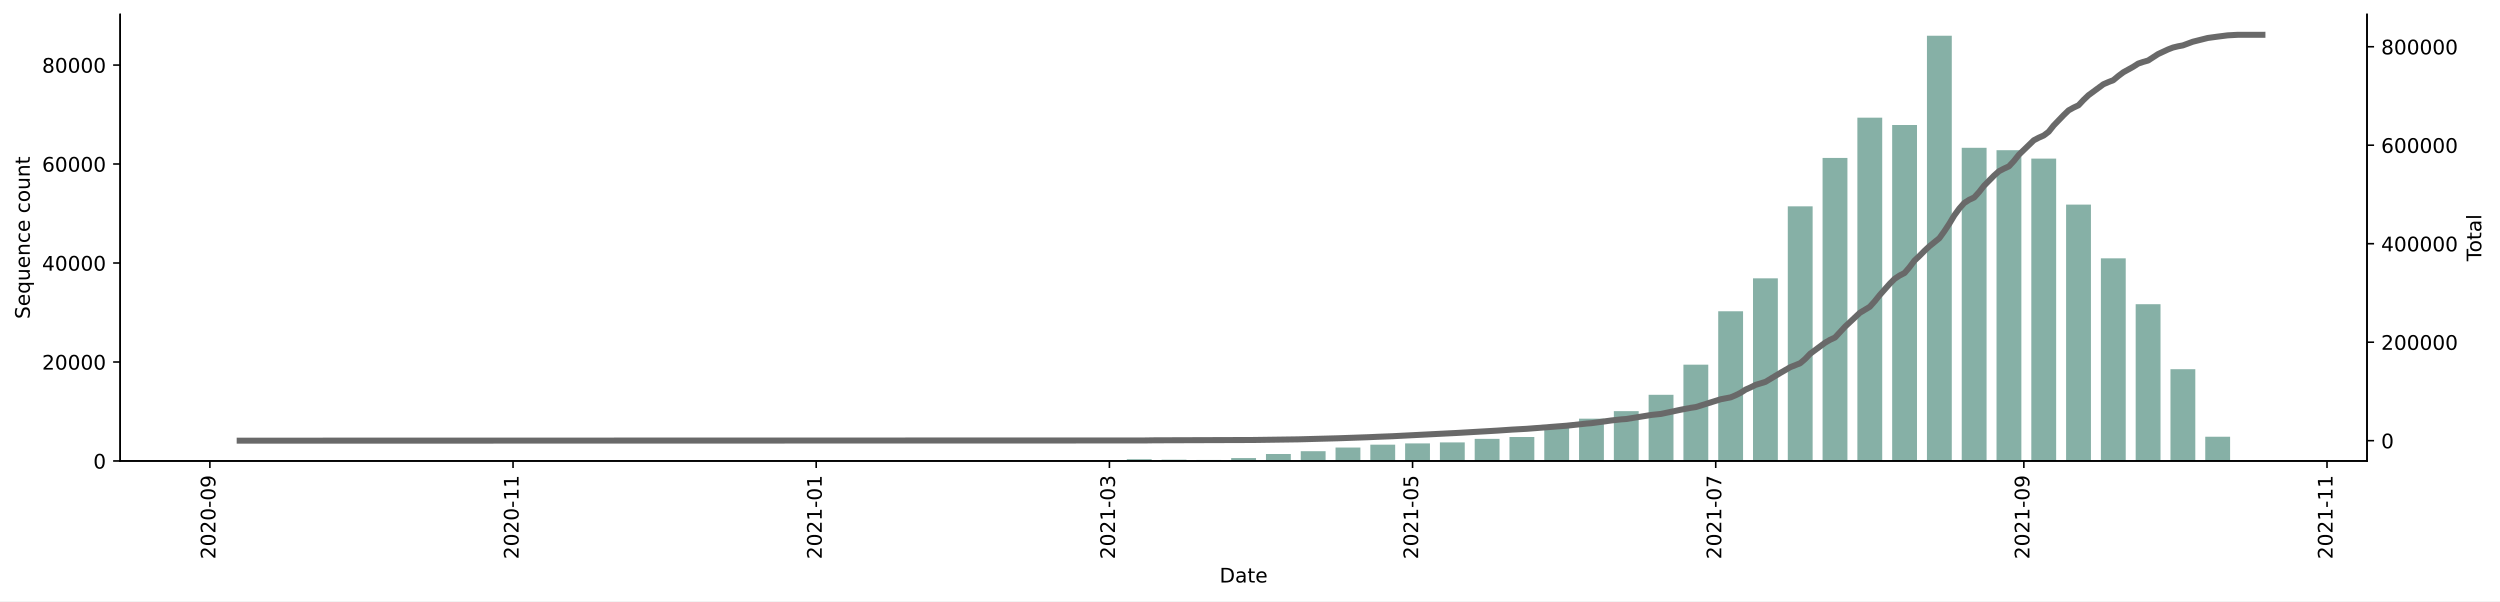
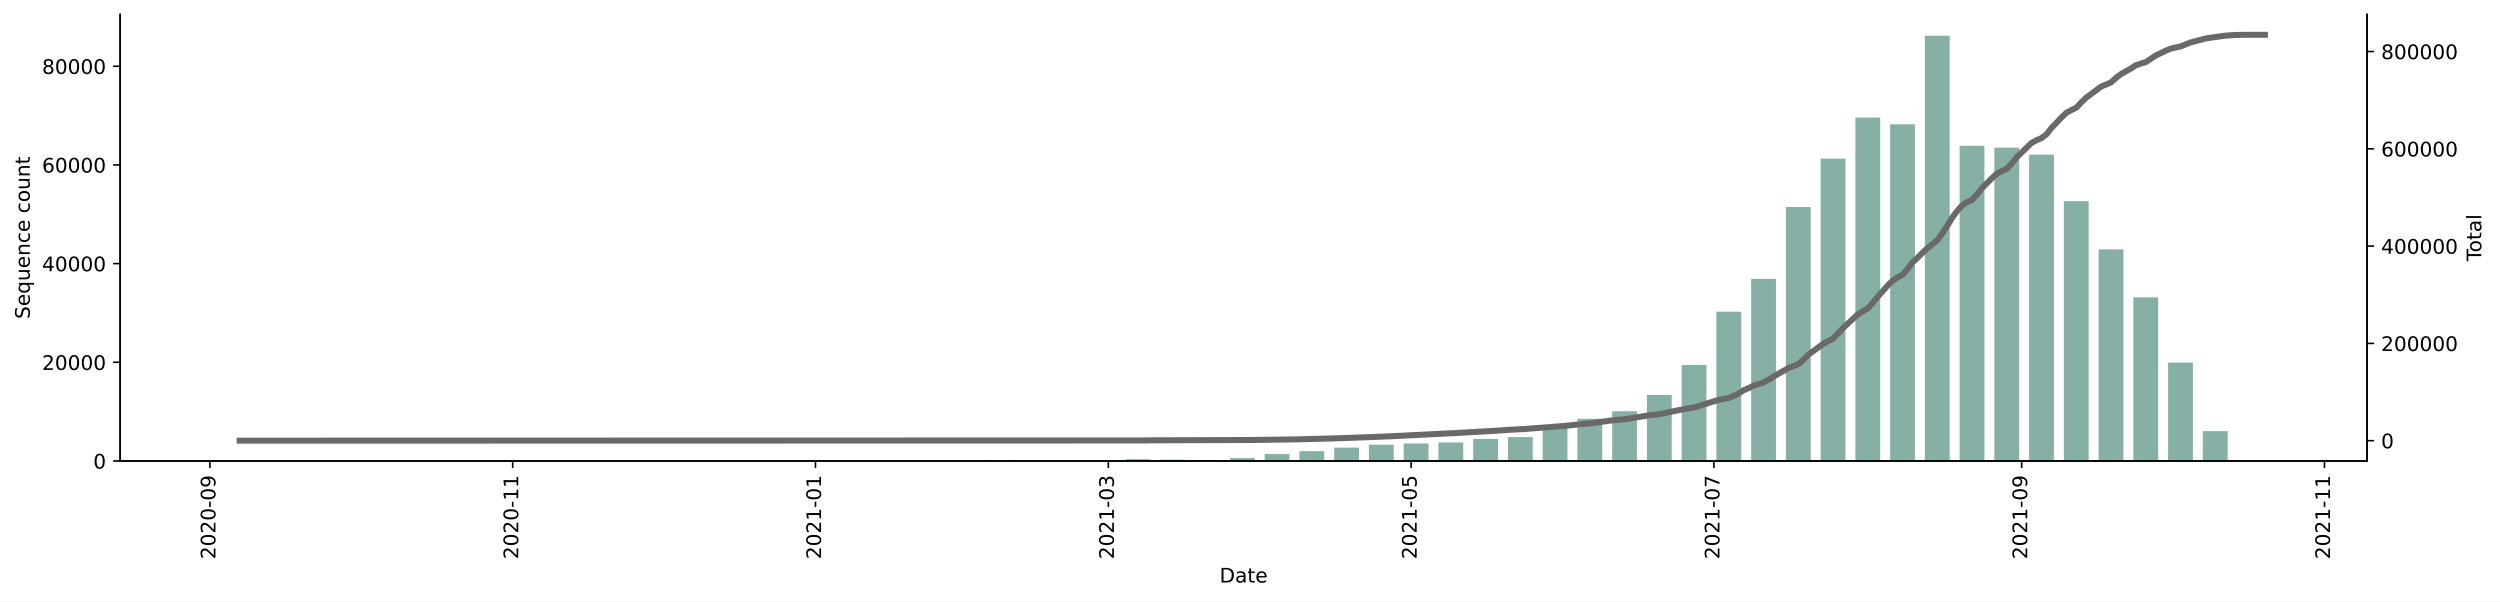
<svg xmlns="http://www.w3.org/2000/svg" xmlns:xlink="http://www.w3.org/1999/xlink" height="298.621pt" version="1.1" viewBox="0 0 1241.744 298.621" width="1241.744pt">
  <defs>
    <style type="text/css">*{stroke-linecap:butt;stroke-linejoin:round;}</style>
  </defs>
  <g id="figure_1">
    <g id="patch_1">
      <path d="M 0 298.621  L 1241.744 298.621  L 1241.744 0  L 0 0  z " style="fill:#ffffff;" />
    </g>
    <g id="axes_1">
      <g id="patch_2">
        <path d="M 59.691 228.96  L 1175.691 228.96  L 1175.691 7.2  L 59.691 7.2  z " style="fill:#ffffff;" />
      </g>
      <g id="patch_3">
-         <path clip-path="url(#p49ce8b3e2a)" d="M 110.418 228.96  L 122.76 228.96  L 122.76 228.955  L 110.418 228.955  z " style="fill:#86b0a6;" />
+         <path clip-path="url(#p8da3f566a7)" d="M 110.418 228.96  L 122.745 228.96  L 122.745 228.955  L 110.418 228.955  z " style="fill:#86b0a6;" />
      </g>
      <g id="patch_4">
-         <path clip-path="url(#p49ce8b3e2a)" d="M 144.977 228.96  L 157.319 228.96  L 157.319 228.958  L 144.977 228.958  z " style="fill:#86b0a6;" />
+         <path clip-path="url(#p8da3f566a7)" d="M 144.935 228.96  L 157.262 228.96  L 157.262 228.958  L 144.935 228.958  z " style="fill:#86b0a6;" />
      </g>
      <g id="patch_5">
-         <path clip-path="url(#p49ce8b3e2a)" d="M 231.373 228.96  L 243.716 228.96  L 243.716 228.955  L 231.373 228.955  z " style="fill:#86b0a6;" />
+         <path clip-path="url(#p8da3f566a7)" d="M 231.226 228.96  L 243.554 228.96  L 243.554 228.955  L 231.226 228.955  z " style="fill:#86b0a6;" />
      </g>
      <g id="patch_6">
-         <path clip-path="url(#p49ce8b3e2a)" d="M 248.653 228.96  L 260.995 228.96  L 260.995 228.958  L 248.653 228.958  z " style="fill:#86b0a6;" />
+         <path clip-path="url(#p8da3f566a7)" d="M 248.485 228.96  L 260.812 228.96  L 260.812 228.958  L 248.485 228.958  z " style="fill:#86b0a6;" />
      </g>
      <g id="patch_7">
-         <path clip-path="url(#p49ce8b3e2a)" d="M 265.932 228.96  L 278.275 228.96  L 278.275 228.958  L 265.932 228.958  z " style="fill:#86b0a6;" />
+         <path clip-path="url(#p8da3f566a7)" d="M 265.743 228.96  L 278.071 228.96  L 278.071 228.958  L 265.743 228.958  z " style="fill:#86b0a6;" />
      </g>
      <g id="patch_8">
-         <path clip-path="url(#p49ce8b3e2a)" d="M 283.212 228.96  L 295.554 228.96  L 295.554 228.955  L 283.212 228.955  z " style="fill:#86b0a6;" />
+         <path clip-path="url(#p8da3f566a7)" d="M 283.002 228.96  L 295.329 228.96  L 295.329 228.955  L 283.002 228.955  z " style="fill:#86b0a6;" />
      </g>
      <g id="patch_9">
-         <path clip-path="url(#p49ce8b3e2a)" d="M 300.491 228.96  L 312.833 228.96  L 312.833 228.955  L 300.491 228.955  z " style="fill:#86b0a6;" />
+         <path clip-path="url(#p8da3f566a7)" d="M 300.26 228.96  L 312.587 228.96  L 312.587 228.955  L 300.26 228.955  z " style="fill:#86b0a6;" />
      </g>
      <g id="patch_10">
-         <path clip-path="url(#p49ce8b3e2a)" d="M 317.77 228.96  L 330.113 228.96  L 330.113 228.958  L 317.77 228.958  z " style="fill:#86b0a6;" />
+         <path clip-path="url(#p8da3f566a7)" d="M 317.518 228.96  L 329.846 228.96  L 329.846 228.958  L 317.518 228.958  z " style="fill:#86b0a6;" />
      </g>
      <g id="patch_11">
-         <path clip-path="url(#p49ce8b3e2a)" d="M 335.05 228.96  L 347.392 228.96  L 347.392 228.958  L 335.05 228.958  z " style="fill:#86b0a6;" />
+         <path clip-path="url(#p8da3f566a7)" d="M 334.777 228.96  L 347.104 228.96  L 347.104 228.958  L 334.777 228.958  z " style="fill:#86b0a6;" />
      </g>
      <g id="patch_12">
-         <path clip-path="url(#p49ce8b3e2a)" d="M 352.329 228.96  L 364.671 228.96  L 364.671 228.958  L 352.329 228.958  z " style="fill:#86b0a6;" />
+         <path clip-path="url(#p8da3f566a7)" d="M 352.035 228.96  L 364.362 228.96  L 364.362 228.958  L 352.035 228.958  z " style="fill:#86b0a6;" />
      </g>
      <g id="patch_13">
-         <path clip-path="url(#p49ce8b3e2a)" d="M 369.608 228.96  L 381.951 228.96  L 381.951 228.958  L 369.608 228.958  z " style="fill:#86b0a6;" />
+         <path clip-path="url(#p8da3f566a7)" d="M 369.293 228.96  L 381.621 228.96  L 381.621 228.958  L 369.293 228.958  z " style="fill:#86b0a6;" />
      </g>
      <g id="patch_14">
-         <path clip-path="url(#p49ce8b3e2a)" d="M 386.888 228.96  L 399.23 228.96  L 399.23 228.958  L 386.888 228.958  z " style="fill:#86b0a6;" />
+         <path clip-path="url(#p8da3f566a7)" d="M 386.552 228.96  L 398.879 228.96  L 398.879 228.958  L 386.552 228.958  z " style="fill:#86b0a6;" />
      </g>
      <g id="patch_15">
-         <path clip-path="url(#p49ce8b3e2a)" d="M 404.167 228.96  L 416.509 228.96  L 416.509 228.773  L 404.167 228.773  z " style="fill:#86b0a6;" />
+         <path clip-path="url(#p8da3f566a7)" d="M 403.81 228.96  L 416.138 228.96  L 416.138 228.774  L 403.81 228.774  z " style="fill:#86b0a6;" />
      </g>
      <g id="patch_16">
-         <path clip-path="url(#p49ce8b3e2a)" d="M 421.446 228.96  L 433.789 228.96  L 433.789 228.94  L 421.446 228.94  z " style="fill:#86b0a6;" />
+         <path clip-path="url(#p8da3f566a7)" d="M 421.069 228.96  L 433.396 228.96  L 433.396 228.94  L 421.069 228.94  z " style="fill:#86b0a6;" />
      </g>
      <g id="patch_17">
-         <path clip-path="url(#p49ce8b3e2a)" d="M 438.726 228.96  L 451.068 228.96  L 451.068 228.955  L 438.726 228.955  z " style="fill:#86b0a6;" />
+         <path clip-path="url(#p8da3f566a7)" d="M 438.327 228.96  L 450.654 228.96  L 450.654 228.955  L 438.327 228.955  z " style="fill:#86b0a6;" />
      </g>
      <g id="patch_18">
-         <path clip-path="url(#p49ce8b3e2a)" d="M 456.005 228.96  L 468.348 228.96  L 468.348 228.931  L 456.005 228.931  z " style="fill:#86b0a6;" />
+         <path clip-path="url(#p8da3f566a7)" d="M 455.585 228.96  L 467.913 228.96  L 467.913 228.931  L 455.585 228.931  z " style="fill:#86b0a6;" />
      </g>
      <g id="patch_19">
-         <path clip-path="url(#p49ce8b3e2a)" d="M 473.285 228.96  L 485.627 228.96  L 485.627 228.889  L 473.285 228.889  z " style="fill:#86b0a6;" />
+         <path clip-path="url(#p8da3f566a7)" d="M 472.844 228.96  L 485.171 228.96  L 485.171 228.889  L 472.844 228.889  z " style="fill:#86b0a6;" />
      </g>
      <g id="patch_20">
-         <path clip-path="url(#p49ce8b3e2a)" d="M 490.564 228.96  L 502.906 228.96  L 502.906 228.52  L 490.564 228.52  z " style="fill:#86b0a6;" />
+         <path clip-path="url(#p8da3f566a7)" d="M 490.102 228.96  L 502.429 228.96  L 502.429 228.521  L 490.102 228.521  z " style="fill:#86b0a6;" />
      </g>
      <g id="patch_21">
-         <path clip-path="url(#p49ce8b3e2a)" d="M 507.843 228.96  L 520.186 228.96  L 520.186 228.945  L 507.843 228.945  z " style="fill:#86b0a6;" />
+         <path clip-path="url(#p8da3f566a7)" d="M 507.36 228.96  L 519.688 228.96  L 519.688 228.945  L 507.36 228.945  z " style="fill:#86b0a6;" />
      </g>
      <g id="patch_22">
-         <path clip-path="url(#p49ce8b3e2a)" d="M 525.123 228.96  L 537.465 228.96  L 537.465 228.94  L 525.123 228.94  z " style="fill:#86b0a6;" />
+         <path clip-path="url(#p8da3f566a7)" d="M 524.619 228.96  L 536.946 228.96  L 536.946 228.94  L 524.619 228.94  z " style="fill:#86b0a6;" />
      </g>
      <g id="patch_23">
-         <path clip-path="url(#p49ce8b3e2a)" d="M 542.402 228.96  L 554.744 228.96  L 554.744 228.813  L 542.402 228.813  z " style="fill:#86b0a6;" />
+         <path clip-path="url(#p8da3f566a7)" d="M 541.877 228.96  L 554.204 228.96  L 554.204 228.813  L 541.877 228.813  z " style="fill:#86b0a6;" />
      </g>
      <g id="patch_24">
-         <path clip-path="url(#p49ce8b3e2a)" d="M 559.681 228.96  L 572.024 228.96  L 572.024 228.085  L 559.681 228.085  z " style="fill:#86b0a6;" />
+         <path clip-path="url(#p8da3f566a7)" d="M 559.135 228.96  L 571.463 228.96  L 571.463 228.088  L 559.135 228.088  z " style="fill:#86b0a6;" />
      </g>
      <g id="patch_25">
-         <path clip-path="url(#p49ce8b3e2a)" d="M 576.961 228.96  L 589.303 228.96  L 589.303 228.328  L 576.961 228.328  z " style="fill:#86b0a6;" />
+         <path clip-path="url(#p8da3f566a7)" d="M 576.394 228.96  L 588.721 228.96  L 588.721 228.33  L 576.394 228.33  z " style="fill:#86b0a6;" />
      </g>
      <g id="patch_26">
-         <path clip-path="url(#p49ce8b3e2a)" d="M 594.24 228.96  L 606.582 228.96  L 606.582 228.439  L 594.24 228.439  z " style="fill:#86b0a6;" />
+         <path clip-path="url(#p8da3f566a7)" d="M 593.652 228.96  L 605.98 228.96  L 605.98 228.44  L 593.652 228.44  z " style="fill:#86b0a6;" />
      </g>
      <g id="patch_27">
-         <path clip-path="url(#p49ce8b3e2a)" d="M 611.519 228.96  L 623.862 228.96  L 623.862 227.532  L 611.519 227.532  z " style="fill:#86b0a6;" />
+         <path clip-path="url(#p8da3f566a7)" d="M 610.911 228.96  L 623.238 228.96  L 623.238 227.536  L 610.911 227.536  z " style="fill:#86b0a6;" />
      </g>
      <g id="patch_28">
-         <path clip-path="url(#p49ce8b3e2a)" d="M 628.799 228.96  L 641.141 228.96  L 641.141 225.514  L 628.799 225.514  z " style="fill:#86b0a6;" />
+         <path clip-path="url(#p8da3f566a7)" d="M 628.169 228.96  L 640.496 228.96  L 640.496 225.524  L 628.169 225.524  z " style="fill:#86b0a6;" />
      </g>
      <g id="patch_29">
-         <path clip-path="url(#p49ce8b3e2a)" d="M 646.078 228.96  L 658.421 228.96  L 658.421 224.108  L 646.078 224.108  z " style="fill:#86b0a6;" />
+         <path clip-path="url(#p8da3f566a7)" d="M 645.427 228.96  L 657.755 228.96  L 657.755 224.123  L 645.427 224.123  z " style="fill:#86b0a6;" />
      </g>
      <g id="patch_30">
-         <path clip-path="url(#p49ce8b3e2a)" d="M 663.358 228.96  L 675.7 228.96  L 675.7 222.303  L 663.358 222.303  z " style="fill:#86b0a6;" />
+         <path clip-path="url(#p8da3f566a7)" d="M 662.686 228.96  L 675.013 228.96  L 675.013 222.324  L 662.686 222.324  z " style="fill:#86b0a6;" />
      </g>
      <g id="patch_31">
-         <path clip-path="url(#p49ce8b3e2a)" d="M 680.637 228.96  L 692.979 228.96  L 692.979 220.873  L 680.637 220.873  z " style="fill:#86b0a6;" />
+         <path clip-path="url(#p8da3f566a7)" d="M 679.944 228.96  L 692.271 228.96  L 692.271 220.898  L 679.944 220.898  z " style="fill:#86b0a6;" />
      </g>
      <g id="patch_32">
-         <path clip-path="url(#p49ce8b3e2a)" d="M 697.916 228.96  L 710.259 228.96  L 710.259 220.241  L 697.916 220.241  z " style="fill:#86b0a6;" />
+         <path clip-path="url(#p8da3f566a7)" d="M 697.202 228.96  L 709.53 228.96  L 709.53 220.268  L 697.202 220.268  z " style="fill:#86b0a6;" />
      </g>
      <g id="patch_33">
-         <path clip-path="url(#p49ce8b3e2a)" d="M 715.196 228.96  L 727.538 228.96  L 727.538 219.73  L 715.196 219.73  z " style="fill:#86b0a6;" />
+         <path clip-path="url(#p8da3f566a7)" d="M 714.461 228.96  L 726.788 228.96  L 726.788 219.758  L 714.461 219.758  z " style="fill:#86b0a6;" />
      </g>
      <g id="patch_34">
-         <path clip-path="url(#p49ce8b3e2a)" d="M 732.475 228.96  L 744.817 228.96  L 744.817 217.994  L 732.475 217.994  z " style="fill:#86b0a6;" />
+         <path clip-path="url(#p8da3f566a7)" d="M 731.719 228.96  L 744.047 228.96  L 744.047 218.021  L 731.719 218.021  z " style="fill:#86b0a6;" />
      </g>
      <g id="patch_35">
-         <path clip-path="url(#p49ce8b3e2a)" d="M 749.754 228.96  L 762.097 228.96  L 762.097 217.072  L 749.754 217.072  z " style="fill:#86b0a6;" />
+         <path clip-path="url(#p8da3f566a7)" d="M 748.977 228.96  L 761.305 228.96  L 761.305 217.104  L 748.977 217.104  z " style="fill:#86b0a6;" />
      </g>
      <g id="patch_36">
-         <path clip-path="url(#p49ce8b3e2a)" d="M 767.034 228.96  L 779.376 228.96  L 779.376 211.805  L 767.034 211.805  z " style="fill:#86b0a6;" />
+         <path clip-path="url(#p8da3f566a7)" d="M 766.236 228.96  L 778.563 228.96  L 778.563 211.857  L 766.236 211.857  z " style="fill:#86b0a6;" />
      </g>
      <g id="patch_37">
-         <path clip-path="url(#p49ce8b3e2a)" d="M 784.313 228.96  L 796.655 228.96  L 796.655 207.958  L 784.313 207.958  z " style="fill:#86b0a6;" />
+         <path clip-path="url(#p8da3f566a7)" d="M 783.494 228.96  L 795.822 228.96  L 795.822 208.022  L 783.494 208.022  z " style="fill:#86b0a6;" />
      </g>
      <g id="patch_38">
-         <path clip-path="url(#p49ce8b3e2a)" d="M 801.592 228.96  L 813.935 228.96  L 813.935 204.216  L 801.592 204.216  z " style="fill:#86b0a6;" />
+         <path clip-path="url(#p8da3f566a7)" d="M 800.753 228.96  L 813.08 228.96  L 813.08 204.29  L 800.753 204.29  z " style="fill:#86b0a6;" />
      </g>
      <g id="patch_39">
-         <path clip-path="url(#p49ce8b3e2a)" d="M 818.872 228.96  L 831.214 228.96  L 831.214 196.09  L 818.872 196.09  z " style="fill:#86b0a6;" />
+         <path clip-path="url(#p8da3f566a7)" d="M 818.011 228.96  L 830.338 228.96  L 830.338 196.191  L 818.011 196.191  z " style="fill:#86b0a6;" />
      </g>
      <g id="patch_40">
-         <path clip-path="url(#p49ce8b3e2a)" d="M 836.151 228.96  L 848.494 228.96  L 848.494 181.127  L 836.151 181.127  z " style="fill:#86b0a6;" />
+         <path clip-path="url(#p8da3f566a7)" d="M 835.269 228.96  L 847.597 228.96  L 847.597 181.271  L 835.269 181.271  z " style="fill:#86b0a6;" />
      </g>
      <g id="patch_41">
-         <path clip-path="url(#p49ce8b3e2a)" d="M 853.431 228.96  L 865.773 228.96  L 865.773 154.589  L 853.431 154.589  z " style="fill:#86b0a6;" />
+         <path clip-path="url(#p8da3f566a7)" d="M 852.528 228.96  L 864.855 228.96  L 864.855 154.795  L 852.528 154.795  z " style="fill:#86b0a6;" />
      </g>
      <g id="patch_42">
-         <path clip-path="url(#p49ce8b3e2a)" d="M 870.71 228.96  L 883.052 228.96  L 883.052 138.262  L 870.71 138.262  z " style="fill:#86b0a6;" />
+         <path clip-path="url(#p8da3f566a7)" d="M 869.786 228.96  L 882.113 228.96  L 882.113 138.506  L 869.786 138.506  z " style="fill:#86b0a6;" />
      </g>
      <g id="patch_43">
-         <path clip-path="url(#p49ce8b3e2a)" d="M 887.989 228.96  L 900.332 228.96  L 900.332 102.494  L 887.989 102.494  z " style="fill:#86b0a6;" />
+         <path clip-path="url(#p8da3f566a7)" d="M 887.044 228.96  L 899.372 228.96  L 899.372 102.803  L 887.044 102.803  z " style="fill:#86b0a6;" />
      </g>
      <g id="patch_44">
-         <path clip-path="url(#p49ce8b3e2a)" d="M 905.269 228.96  L 917.611 228.96  L 917.611 78.454  L 905.269 78.454  z " style="fill:#86b0a6;" />
+         <path clip-path="url(#p8da3f566a7)" d="M 904.303 228.96  L 916.63 228.96  L 916.63 78.787  L 904.303 78.787  z " style="fill:#86b0a6;" />
      </g>
      <g id="patch_45">
-         <path clip-path="url(#p49ce8b3e2a)" d="M 922.548 228.96  L 934.89 228.96  L 934.89 58.447  L 922.548 58.447  z " style="fill:#86b0a6;" />
+         <path clip-path="url(#p8da3f566a7)" d="M 921.561 228.96  L 933.889 228.96  L 933.889 58.371  L 921.561 58.371  z " style="fill:#86b0a6;" />
      </g>
      <g id="patch_46">
-         <path clip-path="url(#p49ce8b3e2a)" d="M 939.827 228.96  L 952.17 228.96  L 952.17 62.073  L 939.827 62.073  z " style="fill:#86b0a6;" />
+         <path clip-path="url(#p8da3f566a7)" d="M 938.82 228.96  L 951.147 228.96  L 951.147 61.731  L 938.82 61.731  z " style="fill:#86b0a6;" />
      </g>
      <g id="patch_47">
-         <path clip-path="url(#p49ce8b3e2a)" d="M 957.107 228.96  L 969.449 228.96  L 969.449 17.76  L 957.107 17.76  z " style="fill:#86b0a6;" />
+         <path clip-path="url(#p8da3f566a7)" d="M 956.078 228.96  L 968.405 228.96  L 968.405 17.76  L 956.078 17.76  z " style="fill:#86b0a6;" />
      </g>
      <g id="patch_48">
-         <path clip-path="url(#p49ce8b3e2a)" d="M 974.386 228.96  L 986.728 228.96  L 986.728 73.412  L 974.386 73.412  z " style="fill:#86b0a6;" />
+         <path clip-path="url(#p8da3f566a7)" d="M 973.336 228.96  L 985.664 228.96  L 985.664 72.423  L 973.336 72.423  z " style="fill:#86b0a6;" />
      </g>
      <g id="patch_49">
-         <path clip-path="url(#p49ce8b3e2a)" d="M 991.665 228.96  L 1004.008 228.96  L 1004.008 74.614  L 991.665 74.614  z " style="fill:#86b0a6;" />
+         <path clip-path="url(#p8da3f566a7)" d="M 990.595 228.96  L 1002.922 228.96  L 1002.922 73.34  L 990.595 73.34  z " style="fill:#86b0a6;" />
      </g>
      <g id="patch_50">
-         <path clip-path="url(#p49ce8b3e2a)" d="M 1008.945 228.96  L 1021.287 228.96  L 1021.287 78.778  L 1008.945 78.778  z " style="fill:#86b0a6;" />
+         <path clip-path="url(#p8da3f566a7)" d="M 1007.853 228.96  L 1020.18 228.96  L 1020.18 76.815  L 1007.853 76.815  z " style="fill:#86b0a6;" />
      </g>
      <g id="patch_51">
-         <path clip-path="url(#p49ce8b3e2a)" d="M 1026.224 228.96  L 1038.567 228.96  L 1038.567 101.636  L 1026.224 101.636  z " style="fill:#86b0a6;" />
+         <path clip-path="url(#p8da3f566a7)" d="M 1025.111 228.96  L 1037.439 228.96  L 1037.439 99.909  L 1025.111 99.909  z " style="fill:#86b0a6;" />
      </g>
      <g id="patch_52">
-         <path clip-path="url(#p49ce8b3e2a)" d="M 1043.503 228.96  L 1055.846 228.96  L 1055.846 128.297  L 1043.503 128.297  z " style="fill:#86b0a6;" />
+         <path clip-path="url(#p8da3f566a7)" d="M 1042.37 228.96  L 1054.697 228.96  L 1054.697 123.868  L 1042.37 123.868  z " style="fill:#86b0a6;" />
      </g>
      <g id="patch_53">
-         <path clip-path="url(#p49ce8b3e2a)" d="M 1060.783 228.96  L 1073.125 228.96  L 1073.125 151.096  L 1060.783 151.096  z " style="fill:#86b0a6;" />
+         <path clip-path="url(#p8da3f566a7)" d="M 1059.628 228.96  L 1071.956 228.96  L 1071.956 147.691  L 1059.628 147.691  z " style="fill:#86b0a6;" />
      </g>
      <g id="patch_54">
-         <path clip-path="url(#p49ce8b3e2a)" d="M 1078.062 228.96  L 1090.405 228.96  L 1090.405 183.364  L 1078.062 183.364  z " style="fill:#86b0a6;" />
+         <path clip-path="url(#p8da3f566a7)" d="M 1076.886 228.96  L 1089.214 228.96  L 1089.214 180.102  L 1076.886 180.102  z " style="fill:#86b0a6;" />
      </g>
      <g id="patch_55">
-         <path clip-path="url(#p49ce8b3e2a)" d="M 1095.342 228.96  L 1107.684 228.96  L 1107.684 216.923  L 1095.342 216.923  z " style="fill:#86b0a6;" />
+         <path clip-path="url(#p8da3f566a7)" d="M 1094.145 228.96  L 1106.472 228.96  L 1106.472 214.131  L 1094.145 214.131  z " style="fill:#86b0a6;" />
      </g>
      <g id="patch_56">
-         <path clip-path="url(#p49ce8b3e2a)" d="M 1112.621 228.96  L 1124.963 228.96  L 1124.963 228.958  L 1112.621 228.958  z " style="fill:#86b0a6;" />
+         <path clip-path="url(#p8da3f566a7)" d="M 1111.403 228.96  L 1123.731 228.96  L 1123.731 228.842  L 1111.403 228.842  z " style="fill:#86b0a6;" />
      </g>
      <g id="matplotlib.axis_1">
        <g id="xtick_1">
          <g id="line2d_1">
            <defs>
-               <path d="M 0 0  L 0 3.5  " id="md85e35a567" style="stroke:#000000;stroke-width:0.8;" />
+               <path d="M 0 0  L 0 3.5  " id="mb50d8a7794" style="stroke:#000000;stroke-width:0.8;" />
            </defs>
            <g>
-               <use style="stroke:#000000;stroke-width:0.8;" x="104.247" xlink:href="#md85e35a567" y="228.96" />
+               <use style="stroke:#000000;stroke-width:0.8;" x="104.254" xlink:href="#mb50d8a7794" y="228.96" />
            </g>
          </g>
          <g id="text_1">
-             <g transform="translate(107.0061 277.7428)rotate(-90)scale(0.1 -0.1)">
+             <g transform="translate(107.0136 277.7428)rotate(-90)scale(0.1 -0.1)">
              <defs>
                <path d="M 1228 531  L 3431 531  L 3431 0  L 469 0  L 469 531  Q 828 903 1448 1529  Q 2069 2156 2228 2338  Q 2531 2678 2651 2914  Q 2772 3150 2772 3378  Q 2772 3750 2511 3984  Q 2250 4219 1831 4219  Q 1534 4219 1204 4116  Q 875 4013 500 3803  L 500 4441  Q 881 4594 1212 4672  Q 1544 4750 1819 4750  Q 2544 4750 2975 4387  Q 3406 4025 3406 3419  Q 3406 3131 3298 2873  Q 3191 2616 2906 2266  Q 2828 2175 2409 1742  Q 1991 1309 1228 531  z " id="DejaVuSans-32" transform="scale(0.015625)" />
                <path d="M 2034 4250  Q 1547 4250 1301 3770  Q 1056 3291 1056 2328  Q 1056 1369 1301 889  Q 1547 409 2034 409  Q 2525 409 2770 889  Q 3016 1369 3016 2328  Q 3016 3291 2770 3770  Q 2525 4250 2034 4250  z M 2034 4750  Q 2819 4750 3233 4129  Q 3647 3509 3647 2328  Q 3647 1150 3233 529  Q 2819 -91 2034 -91  Q 1250 -91 836 529  Q 422 1150 422 2328  Q 422 3509 836 4129  Q 1250 4750 2034 4750  z " id="DejaVuSans-30" transform="scale(0.015625)" />
                <path d="M 313 2009  L 1997 2009  L 1997 1497  L 313 1497  L 313 2009  z " id="DejaVuSans-2d" transform="scale(0.015625)" />
                <path d="M 703 97  L 703 672  Q 941 559 1184 500  Q 1428 441 1663 441  Q 2288 441 2617 861  Q 2947 1281 2994 2138  Q 2813 1869 2534 1725  Q 2256 1581 1919 1581  Q 1219 1581 811 2004  Q 403 2428 403 3163  Q 403 3881 828 4315  Q 1253 4750 1959 4750  Q 2769 4750 3195 4129  Q 3622 3509 3622 2328  Q 3622 1225 3098 567  Q 2575 -91 1691 -91  Q 1453 -91 1209 -44  Q 966 3 703 97  z M 1959 2075  Q 2384 2075 2632 2365  Q 2881 2656 2881 3163  Q 2881 3666 2632 3958  Q 2384 4250 1959 4250  Q 1534 4250 1286 3958  Q 1038 3666 1038 3163  Q 1038 2656 1286 2365  Q 1534 2075 1959 2075  z " id="DejaVuSans-39" transform="scale(0.015625)" />
              </defs>
              <use xlink:href="#DejaVuSans-32" />
              <use x="63.623" xlink:href="#DejaVuSans-30" />
              <use x="127.246" xlink:href="#DejaVuSans-32" />
              <use x="190.869" xlink:href="#DejaVuSans-30" />
              <use x="254.492" xlink:href="#DejaVuSans-2d" />
              <use x="290.576" xlink:href="#DejaVuSans-30" />
              <use x="354.199" xlink:href="#DejaVuSans-39" />
            </g>
          </g>
        </g>
        <g id="xtick_2">
          <g id="line2d_2">
            <g>
-               <use style="stroke:#000000;stroke-width:0.8;" x="254.824" xlink:href="#md85e35a567" y="228.96" />
+               <use style="stroke:#000000;stroke-width:0.8;" x="254.649" xlink:href="#mb50d8a7794" y="228.96" />
            </g>
          </g>
          <g id="text_2">
-             <g transform="translate(257.5834 277.7428)rotate(-90)scale(0.1 -0.1)">
+             <g transform="translate(257.4079 277.7428)rotate(-90)scale(0.1 -0.1)">
              <defs>
                <path d="M 794 531  L 1825 531  L 1825 4091  L 703 3866  L 703 4441  L 1819 4666  L 2450 4666  L 2450 531  L 3481 531  L 3481 0  L 794 0  L 794 531  z " id="DejaVuSans-31" transform="scale(0.015625)" />
              </defs>
              <use xlink:href="#DejaVuSans-32" />
              <use x="63.623" xlink:href="#DejaVuSans-30" />
              <use x="127.246" xlink:href="#DejaVuSans-32" />
              <use x="190.869" xlink:href="#DejaVuSans-30" />
              <use x="254.492" xlink:href="#DejaVuSans-2d" />
              <use x="290.576" xlink:href="#DejaVuSans-31" />
              <use x="354.199" xlink:href="#DejaVuSans-31" />
            </g>
          </g>
        </g>
        <g id="xtick_3">
          <g id="line2d_3">
            <g>
-               <use style="stroke:#000000;stroke-width:0.8;" x="405.401" xlink:href="#md85e35a567" y="228.96" />
+               <use style="stroke:#000000;stroke-width:0.8;" x="405.043" xlink:href="#mb50d8a7794" y="228.96" />
            </g>
          </g>
          <g id="text_3">
-             <g transform="translate(408.1607 277.7428)rotate(-90)scale(0.1 -0.1)">
+             <g transform="translate(407.8023 277.7428)rotate(-90)scale(0.1 -0.1)">
              <use xlink:href="#DejaVuSans-32" />
              <use x="63.623" xlink:href="#DejaVuSans-30" />
              <use x="127.246" xlink:href="#DejaVuSans-32" />
              <use x="190.869" xlink:href="#DejaVuSans-31" />
              <use x="254.492" xlink:href="#DejaVuSans-2d" />
              <use x="290.576" xlink:href="#DejaVuSans-30" />
              <use x="354.199" xlink:href="#DejaVuSans-31" />
            </g>
          </g>
        </g>
        <g id="xtick_4">
          <g id="line2d_4">
            <g>
-               <use style="stroke:#000000;stroke-width:0.8;" x="551.042" xlink:href="#md85e35a567" y="228.96" />
+               <use style="stroke:#000000;stroke-width:0.8;" x="550.506" xlink:href="#mb50d8a7794" y="228.96" />
            </g>
          </g>
          <g id="text_4">
-             <g transform="translate(553.801 277.7428)rotate(-90)scale(0.1 -0.1)">
+             <g transform="translate(553.2656 277.7428)rotate(-90)scale(0.1 -0.1)">
              <defs>
                <path d="M 2597 2516  Q 3050 2419 3304 2112  Q 3559 1806 3559 1356  Q 3559 666 3084 287  Q 2609 -91 1734 -91  Q 1441 -91 1130 -33  Q 819 25 488 141  L 488 750  Q 750 597 1062 519  Q 1375 441 1716 441  Q 2309 441 2620 675  Q 2931 909 2931 1356  Q 2931 1769 2642 2001  Q 2353 2234 1838 2234  L 1294 2234  L 1294 2753  L 1863 2753  Q 2328 2753 2575 2939  Q 2822 3125 2822 3475  Q 2822 3834 2567 4026  Q 2313 4219 1838 4219  Q 1578 4219 1281 4162  Q 984 4106 628 3988  L 628 4550  Q 988 4650 1302 4700  Q 1616 4750 1894 4750  Q 2613 4750 3031 4423  Q 3450 4097 3450 3541  Q 3450 3153 3228 2886  Q 3006 2619 2597 2516  z " id="DejaVuSans-33" transform="scale(0.015625)" />
              </defs>
              <use xlink:href="#DejaVuSans-32" />
              <use x="63.623" xlink:href="#DejaVuSans-30" />
              <use x="127.246" xlink:href="#DejaVuSans-32" />
              <use x="190.869" xlink:href="#DejaVuSans-31" />
              <use x="254.492" xlink:href="#DejaVuSans-2d" />
              <use x="290.576" xlink:href="#DejaVuSans-30" />
              <use x="354.199" xlink:href="#DejaVuSans-33" />
            </g>
          </g>
        </g>
        <g id="xtick_5">
          <g id="line2d_5">
            <g>
-               <use style="stroke:#000000;stroke-width:0.8;" x="701.619" xlink:href="#md85e35a567" y="228.96" />
+               <use style="stroke:#000000;stroke-width:0.8;" x="700.901" xlink:href="#mb50d8a7794" y="228.96" />
            </g>
          </g>
          <g id="text_5">
-             <g transform="translate(704.3783 277.7428)rotate(-90)scale(0.1 -0.1)">
+             <g transform="translate(703.66 277.7428)rotate(-90)scale(0.1 -0.1)">
              <defs>
                <path d="M 691 4666  L 3169 4666  L 3169 4134  L 1269 4134  L 1269 2991  Q 1406 3038 1543 3061  Q 1681 3084 1819 3084  Q 2600 3084 3056 2656  Q 3513 2228 3513 1497  Q 3513 744 3044 326  Q 2575 -91 1722 -91  Q 1428 -91 1123 -41  Q 819 9 494 109  L 494 744  Q 775 591 1075 516  Q 1375 441 1709 441  Q 2250 441 2565 725  Q 2881 1009 2881 1497  Q 2881 1984 2565 2268  Q 2250 2553 1709 2553  Q 1456 2553 1204 2497  Q 953 2441 691 2322  L 691 4666  z " id="DejaVuSans-35" transform="scale(0.015625)" />
              </defs>
              <use xlink:href="#DejaVuSans-32" />
              <use x="63.623" xlink:href="#DejaVuSans-30" />
              <use x="127.246" xlink:href="#DejaVuSans-32" />
              <use x="190.869" xlink:href="#DejaVuSans-31" />
              <use x="254.492" xlink:href="#DejaVuSans-2d" />
              <use x="290.576" xlink:href="#DejaVuSans-30" />
              <use x="354.199" xlink:href="#DejaVuSans-35" />
            </g>
          </g>
        </g>
        <g id="xtick_6">
          <g id="line2d_6">
            <g>
-               <use style="stroke:#000000;stroke-width:0.8;" x="852.196" xlink:href="#md85e35a567" y="228.96" />
+               <use style="stroke:#000000;stroke-width:0.8;" x="851.295" xlink:href="#mb50d8a7794" y="228.96" />
            </g>
          </g>
          <g id="text_6">
-             <g transform="translate(854.9556 277.7428)rotate(-90)scale(0.1 -0.1)">
+             <g transform="translate(854.0543 277.7428)rotate(-90)scale(0.1 -0.1)">
              <defs>
                <path d="M 525 4666  L 3525 4666  L 3525 4397  L 1831 0  L 1172 0  L 2766 4134  L 525 4134  L 525 4666  z " id="DejaVuSans-37" transform="scale(0.015625)" />
              </defs>
              <use xlink:href="#DejaVuSans-32" />
              <use x="63.623" xlink:href="#DejaVuSans-30" />
              <use x="127.246" xlink:href="#DejaVuSans-32" />
              <use x="190.869" xlink:href="#DejaVuSans-31" />
              <use x="254.492" xlink:href="#DejaVuSans-2d" />
              <use x="290.576" xlink:href="#DejaVuSans-30" />
              <use x="354.199" xlink:href="#DejaVuSans-37" />
            </g>
          </g>
        </g>
        <g id="xtick_7">
          <g id="line2d_7">
            <g>
-               <use style="stroke:#000000;stroke-width:0.8;" x="1005.242" xlink:href="#md85e35a567" y="228.96" />
+               <use style="stroke:#000000;stroke-width:0.8;" x="1004.155" xlink:href="#mb50d8a7794" y="228.96" />
            </g>
          </g>
          <g id="text_7">
-             <g transform="translate(1008.001 277.7428)rotate(-90)scale(0.1 -0.1)">
+             <g transform="translate(1006.914 277.7428)rotate(-90)scale(0.1 -0.1)">
              <use xlink:href="#DejaVuSans-32" />
              <use x="63.623" xlink:href="#DejaVuSans-30" />
              <use x="127.246" xlink:href="#DejaVuSans-32" />
              <use x="190.869" xlink:href="#DejaVuSans-31" />
              <use x="254.492" xlink:href="#DejaVuSans-2d" />
              <use x="290.576" xlink:href="#DejaVuSans-30" />
              <use x="354.199" xlink:href="#DejaVuSans-39" />
            </g>
          </g>
        </g>
        <g id="xtick_8">
          <g id="line2d_8">
            <g>
-               <use style="stroke:#000000;stroke-width:0.8;" x="1155.819" xlink:href="#md85e35a567" y="228.96" />
+               <use style="stroke:#000000;stroke-width:0.8;" x="1154.549" xlink:href="#mb50d8a7794" y="228.96" />
            </g>
          </g>
          <g id="text_8">
-             <g transform="translate(1158.579 277.7428)rotate(-90)scale(0.1 -0.1)">
+             <g transform="translate(1157.309 277.7428)rotate(-90)scale(0.1 -0.1)">
              <use xlink:href="#DejaVuSans-32" />
              <use x="63.623" xlink:href="#DejaVuSans-30" />
              <use x="127.246" xlink:href="#DejaVuSans-32" />
              <use x="190.869" xlink:href="#DejaVuSans-31" />
              <use x="254.492" xlink:href="#DejaVuSans-2d" />
              <use x="290.576" xlink:href="#DejaVuSans-31" />
              <use x="354.199" xlink:href="#DejaVuSans-31" />
            </g>
          </g>
        </g>
        <g id="text_9">
          <g transform="translate(605.7398 289.3413)scale(0.1 -0.1)">
            <defs>
              <path d="M 1259 4147  L 1259 519  L 2022 519  Q 2988 519 3436 956  Q 3884 1394 3884 2338  Q 3884 3275 3436 3711  Q 2988 4147 2022 4147  L 1259 4147  z M 628 4666  L 1925 4666  Q 3281 4666 3915 4102  Q 4550 3538 4550 2338  Q 4550 1131 3912 565  Q 3275 0 1925 0  L 628 0  L 628 4666  z " id="DejaVuSans-44" transform="scale(0.015625)" />
              <path d="M 2194 1759  Q 1497 1759 1228 1600  Q 959 1441 959 1056  Q 959 750 1161 570  Q 1363 391 1709 391  Q 2188 391 2477 730  Q 2766 1069 2766 1631  L 2766 1759  L 2194 1759  z M 3341 1997  L 3341 0  L 2766 0  L 2766 531  Q 2569 213 2275 61  Q 1981 -91 1556 -91  Q 1019 -91 701 211  Q 384 513 384 1019  Q 384 1609 779 1909  Q 1175 2209 1959 2209  L 2766 2209  L 2766 2266  Q 2766 2663 2505 2880  Q 2244 3097 1772 3097  Q 1472 3097 1187 3025  Q 903 2953 641 2809  L 641 3341  Q 956 3463 1253 3523  Q 1550 3584 1831 3584  Q 2591 3584 2966 3190  Q 3341 2797 3341 1997  z " id="DejaVuSans-61" transform="scale(0.015625)" />
              <path d="M 1172 4494  L 1172 3500  L 2356 3500  L 2356 3053  L 1172 3053  L 1172 1153  Q 1172 725 1289 603  Q 1406 481 1766 481  L 2356 481  L 2356 0  L 1766 0  Q 1100 0 847 248  Q 594 497 594 1153  L 594 3053  L 172 3053  L 172 3500  L 594 3500  L 594 4494  L 1172 4494  z " id="DejaVuSans-74" transform="scale(0.015625)" />
              <path d="M 3597 1894  L 3597 1613  L 953 1613  Q 991 1019 1311 708  Q 1631 397 2203 397  Q 2534 397 2845 478  Q 3156 559 3463 722  L 3463 178  Q 3153 47 2828 -22  Q 2503 -91 2169 -91  Q 1331 -91 842 396  Q 353 884 353 1716  Q 353 2575 817 3079  Q 1281 3584 2069 3584  Q 2775 3584 3186 3129  Q 3597 2675 3597 1894  z M 3022 2063  Q 3016 2534 2758 2815  Q 2500 3097 2075 3097  Q 1594 3097 1305 2825  Q 1016 2553 972 2059  L 3022 2063  z " id="DejaVuSans-65" transform="scale(0.015625)" />
            </defs>
            <use xlink:href="#DejaVuSans-44" />
            <use x="77.002" xlink:href="#DejaVuSans-61" />
            <use x="138.281" xlink:href="#DejaVuSans-74" />
            <use x="177.49" xlink:href="#DejaVuSans-65" />
          </g>
        </g>
      </g>
      <g id="matplotlib.axis_2">
        <g id="ytick_1">
          <g id="line2d_9">
            <defs>
-               <path d="M 0 0  L -3.5 0  " id="m77de2b893c" style="stroke:#000000;stroke-width:0.8;" />
+               <path d="M 0 0  L -3.5 0  " id="m4809668fd7" style="stroke:#000000;stroke-width:0.8;" />
            </defs>
            <g>
-               <use style="stroke:#000000;stroke-width:0.8;" x="59.691" xlink:href="#m77de2b893c" y="228.96" />
+               <use style="stroke:#000000;stroke-width:0.8;" x="59.691" xlink:href="#m4809668fd7" y="228.96" />
            </g>
          </g>
          <g id="text_10">
            <g transform="translate(46.32812 232.7592)scale(0.1 -0.1)">
              <use xlink:href="#DejaVuSans-30" />
            </g>
          </g>
        </g>
        <g id="ytick_2">
          <g id="line2d_10">
            <g>
-               <use style="stroke:#000000;stroke-width:0.8;" x="59.691" xlink:href="#m77de2b893c" y="179.797" />
+               <use style="stroke:#000000;stroke-width:0.8;" x="59.691" xlink:href="#m4809668fd7" y="179.948" />
            </g>
          </g>
          <g id="text_11">
-             <g transform="translate(20.87813 183.5966)scale(0.1 -0.1)">
+             <g transform="translate(20.87813 183.7472)scale(0.1 -0.1)">
              <use xlink:href="#DejaVuSans-32" />
              <use x="63.623" xlink:href="#DejaVuSans-30" />
              <use x="127.246" xlink:href="#DejaVuSans-30" />
              <use x="190.869" xlink:href="#DejaVuSans-30" />
              <use x="254.492" xlink:href="#DejaVuSans-30" />
            </g>
          </g>
        </g>
        <g id="ytick_3">
          <g id="line2d_11">
            <g>
-               <use style="stroke:#000000;stroke-width:0.8;" x="59.691" xlink:href="#m77de2b893c" y="130.635" />
+               <use style="stroke:#000000;stroke-width:0.8;" x="59.691" xlink:href="#m4809668fd7" y="130.936" />
            </g>
          </g>
          <g id="text_12">
-             <g transform="translate(20.87813 134.4341)scale(0.1 -0.1)">
+             <g transform="translate(20.87813 134.7352)scale(0.1 -0.1)">
              <defs>
                <path d="M 2419 4116  L 825 1625  L 2419 1625  L 2419 4116  z M 2253 4666  L 3047 4666  L 3047 1625  L 3713 1625  L 3713 1100  L 3047 1100  L 3047 0  L 2419 0  L 2419 1100  L 313 1100  L 313 1709  L 2253 4666  z " id="DejaVuSans-34" transform="scale(0.015625)" />
              </defs>
              <use xlink:href="#DejaVuSans-34" />
              <use x="63.623" xlink:href="#DejaVuSans-30" />
              <use x="127.246" xlink:href="#DejaVuSans-30" />
              <use x="190.869" xlink:href="#DejaVuSans-30" />
              <use x="254.492" xlink:href="#DejaVuSans-30" />
            </g>
          </g>
        </g>
        <g id="ytick_4">
          <g id="line2d_12">
            <g>
-               <use style="stroke:#000000;stroke-width:0.8;" x="59.691" xlink:href="#m77de2b893c" y="81.472" />
+               <use style="stroke:#000000;stroke-width:0.8;" x="59.691" xlink:href="#m4809668fd7" y="81.924" />
            </g>
          </g>
          <g id="text_13">
-             <g transform="translate(20.87813 85.27147)scale(0.1 -0.1)">
+             <g transform="translate(20.87813 85.72326)scale(0.1 -0.1)">
              <defs>
                <path d="M 2113 2584  Q 1688 2584 1439 2293  Q 1191 2003 1191 1497  Q 1191 994 1439 701  Q 1688 409 2113 409  Q 2538 409 2786 701  Q 3034 994 3034 1497  Q 3034 2003 2786 2293  Q 2538 2584 2113 2584  z M 3366 4563  L 3366 3988  Q 3128 4100 2886 4159  Q 2644 4219 2406 4219  Q 1781 4219 1451 3797  Q 1122 3375 1075 2522  Q 1259 2794 1537 2939  Q 1816 3084 2150 3084  Q 2853 3084 3261 2657  Q 3669 2231 3669 1497  Q 3669 778 3244 343  Q 2819 -91 2113 -91  Q 1303 -91 875 529  Q 447 1150 447 2328  Q 447 3434 972 4092  Q 1497 4750 2381 4750  Q 2619 4750 2861 4703  Q 3103 4656 3366 4563  z " id="DejaVuSans-36" transform="scale(0.015625)" />
              </defs>
              <use xlink:href="#DejaVuSans-36" />
              <use x="63.623" xlink:href="#DejaVuSans-30" />
              <use x="127.246" xlink:href="#DejaVuSans-30" />
              <use x="190.869" xlink:href="#DejaVuSans-30" />
              <use x="254.492" xlink:href="#DejaVuSans-30" />
            </g>
          </g>
        </g>
        <g id="ytick_5">
          <g id="line2d_13">
            <g>
-               <use style="stroke:#000000;stroke-width:0.8;" x="59.691" xlink:href="#m77de2b893c" y="32.31" />
+               <use style="stroke:#000000;stroke-width:0.8;" x="59.691" xlink:href="#m4809668fd7" y="32.912" />
            </g>
          </g>
          <g id="text_14">
-             <g transform="translate(20.87813 36.10889)scale(0.1 -0.1)">
+             <g transform="translate(20.87813 36.71127)scale(0.1 -0.1)">
              <defs>
                <path d="M 2034 2216  Q 1584 2216 1326 1975  Q 1069 1734 1069 1313  Q 1069 891 1326 650  Q 1584 409 2034 409  Q 2484 409 2743 651  Q 3003 894 3003 1313  Q 3003 1734 2745 1975  Q 2488 2216 2034 2216  z M 1403 2484  Q 997 2584 770 2862  Q 544 3141 544 3541  Q 544 4100 942 4425  Q 1341 4750 2034 4750  Q 2731 4750 3128 4425  Q 3525 4100 3525 3541  Q 3525 3141 3298 2862  Q 3072 2584 2669 2484  Q 3125 2378 3379 2068  Q 3634 1759 3634 1313  Q 3634 634 3220 271  Q 2806 -91 2034 -91  Q 1263 -91 848 271  Q 434 634 434 1313  Q 434 1759 690 2068  Q 947 2378 1403 2484  z M 1172 3481  Q 1172 3119 1398 2916  Q 1625 2713 2034 2713  Q 2441 2713 2670 2916  Q 2900 3119 2900 3481  Q 2900 3844 2670 4047  Q 2441 4250 2034 4250  Q 1625 4250 1398 4047  Q 1172 3844 1172 3481  z " id="DejaVuSans-38" transform="scale(0.015625)" />
              </defs>
              <use xlink:href="#DejaVuSans-38" />
              <use x="63.623" xlink:href="#DejaVuSans-30" />
              <use x="127.246" xlink:href="#DejaVuSans-30" />
              <use x="190.869" xlink:href="#DejaVuSans-30" />
              <use x="254.492" xlink:href="#DejaVuSans-30" />
            </g>
          </g>
        </g>
        <g id="text_15">
          <g transform="translate(14.79844 158.4402)rotate(-90)scale(0.1 -0.1)">
            <defs>
              <path d="M 3425 4513  L 3425 3897  Q 3066 4069 2747 4153  Q 2428 4238 2131 4238  Q 1616 4238 1336 4038  Q 1056 3838 1056 3469  Q 1056 3159 1242 3001  Q 1428 2844 1947 2747  L 2328 2669  Q 3034 2534 3370 2195  Q 3706 1856 3706 1288  Q 3706 609 3251 259  Q 2797 -91 1919 -91  Q 1588 -91 1214 -16  Q 841 59 441 206  L 441 856  Q 825 641 1194 531  Q 1563 422 1919 422  Q 2459 422 2753 634  Q 3047 847 3047 1241  Q 3047 1584 2836 1778  Q 2625 1972 2144 2069  L 1759 2144  Q 1053 2284 737 2584  Q 422 2884 422 3419  Q 422 4038 858 4394  Q 1294 4750 2059 4750  Q 2388 4750 2728 4690  Q 3069 4631 3425 4513  z " id="DejaVuSans-53" transform="scale(0.015625)" />
              <path d="M 947 1747  Q 947 1113 1208 752  Q 1469 391 1925 391  Q 2381 391 2643 752  Q 2906 1113 2906 1747  Q 2906 2381 2643 2742  Q 2381 3103 1925 3103  Q 1469 3103 1208 2742  Q 947 2381 947 1747  z M 2906 525  Q 2725 213 2448 61  Q 2172 -91 1784 -91  Q 1150 -91 751 415  Q 353 922 353 1747  Q 353 2572 751 3078  Q 1150 3584 1784 3584  Q 2172 3584 2448 3432  Q 2725 3281 2906 2969  L 2906 3500  L 3481 3500  L 3481 -1331  L 2906 -1331  L 2906 525  z " id="DejaVuSans-71" transform="scale(0.015625)" />
              <path d="M 544 1381  L 544 3500  L 1119 3500  L 1119 1403  Q 1119 906 1312 657  Q 1506 409 1894 409  Q 2359 409 2629 706  Q 2900 1003 2900 1516  L 2900 3500  L 3475 3500  L 3475 0  L 2900 0  L 2900 538  Q 2691 219 2414 64  Q 2138 -91 1772 -91  Q 1169 -91 856 284  Q 544 659 544 1381  z M 1991 3584  L 1991 3584  z " id="DejaVuSans-75" transform="scale(0.015625)" />
              <path d="M 3513 2113  L 3513 0  L 2938 0  L 2938 2094  Q 2938 2591 2744 2837  Q 2550 3084 2163 3084  Q 1697 3084 1428 2787  Q 1159 2491 1159 1978  L 1159 0  L 581 0  L 581 3500  L 1159 3500  L 1159 2956  Q 1366 3272 1645 3428  Q 1925 3584 2291 3584  Q 2894 3584 3203 3211  Q 3513 2838 3513 2113  z " id="DejaVuSans-6e" transform="scale(0.015625)" />
              <path d="M 3122 3366  L 3122 2828  Q 2878 2963 2633 3030  Q 2388 3097 2138 3097  Q 1578 3097 1268 2742  Q 959 2388 959 1747  Q 959 1106 1268 751  Q 1578 397 2138 397  Q 2388 397 2633 464  Q 2878 531 3122 666  L 3122 134  Q 2881 22 2623 -34  Q 2366 -91 2075 -91  Q 1284 -91 818 406  Q 353 903 353 1747  Q 353 2603 823 3093  Q 1294 3584 2113 3584  Q 2378 3584 2631 3529  Q 2884 3475 3122 3366  z " id="DejaVuSans-63" transform="scale(0.015625)" />
              <path id="DejaVuSans-20" transform="scale(0.015625)" />
              <path d="M 1959 3097  Q 1497 3097 1228 2736  Q 959 2375 959 1747  Q 959 1119 1226 758  Q 1494 397 1959 397  Q 2419 397 2687 759  Q 2956 1122 2956 1747  Q 2956 2369 2687 2733  Q 2419 3097 1959 3097  z M 1959 3584  Q 2709 3584 3137 3096  Q 3566 2609 3566 1747  Q 3566 888 3137 398  Q 2709 -91 1959 -91  Q 1206 -91 779 398  Q 353 888 353 1747  Q 353 2609 779 3096  Q 1206 3584 1959 3584  z " id="DejaVuSans-6f" transform="scale(0.015625)" />
            </defs>
            <use xlink:href="#DejaVuSans-53" />
            <use x="63.477" xlink:href="#DejaVuSans-65" />
            <use x="125" xlink:href="#DejaVuSans-71" />
            <use x="188.477" xlink:href="#DejaVuSans-75" />
            <use x="251.855" xlink:href="#DejaVuSans-65" />
            <use x="313.379" xlink:href="#DejaVuSans-6e" />
            <use x="376.758" xlink:href="#DejaVuSans-63" />
            <use x="431.738" xlink:href="#DejaVuSans-65" />
            <use x="493.262" xlink:href="#DejaVuSans-20" />
            <use x="525.049" xlink:href="#DejaVuSans-63" />
            <use x="580.029" xlink:href="#DejaVuSans-6f" />
            <use x="641.211" xlink:href="#DejaVuSans-75" />
            <use x="704.59" xlink:href="#DejaVuSans-6e" />
            <use x="767.969" xlink:href="#DejaVuSans-74" />
          </g>
        </g>
      </g>
      <g id="patch_57">
        <path d="M 59.691 228.96  L 59.691 7.2  " style="fill:none;stroke:#000000;stroke-linecap:square;stroke-linejoin:miter;stroke-width:0.8;" />
      </g>
      <g id="patch_58">
        <path d="M 1175.691 228.96  L 1175.691 7.2  " style="fill:none;stroke:#000000;stroke-linecap:square;stroke-linejoin:miter;stroke-width:0.8;" />
      </g>
      <g id="patch_59">
        <path d="M 59.691 228.96  L 1175.691 228.96  " style="fill:none;stroke:#000000;stroke-linecap:square;stroke-linejoin:miter;stroke-width:0.8;" />
      </g>
    </g>
    <g id="axes_2">
      <g id="matplotlib.axis_3">
        <g id="ytick_6">
          <g id="line2d_14">
            <defs>
-               <path d="M 0 0  L 3.5 0  " id="m27df27c783" style="stroke:#000000;stroke-width:0.8;" />
+               <path d="M 0 0  L 3.5 0  " id="m326cde277e" style="stroke:#000000;stroke-width:0.8;" />
            </defs>
            <g>
-               <use style="stroke:#000000;stroke-width:0.8;" x="1175.691" xlink:href="#m27df27c783" y="218.88" />
+               <use style="stroke:#000000;stroke-width:0.8;" x="1175.691" xlink:href="#m326cde277e" y="218.88" />
            </g>
          </g>
          <g id="text_16">
            <g transform="translate(1182.691 222.6795)scale(0.1 -0.1)">
              <use xlink:href="#DejaVuSans-30" />
            </g>
          </g>
        </g>
        <g id="ytick_7">
          <g id="line2d_15">
            <g>
-               <use style="stroke:#000000;stroke-width:0.8;" x="1175.691" xlink:href="#m27df27c783" y="169.962" />
+               <use style="stroke:#000000;stroke-width:0.8;" x="1175.691" xlink:href="#m326cde277e" y="170.557" />
            </g>
          </g>
          <g id="text_17">
-             <g transform="translate(1182.691 173.7614)scale(0.1 -0.1)">
+             <g transform="translate(1182.691 174.3561)scale(0.1 -0.1)">
              <use xlink:href="#DejaVuSans-32" />
              <use x="63.623" xlink:href="#DejaVuSans-30" />
              <use x="127.246" xlink:href="#DejaVuSans-30" />
              <use x="190.869" xlink:href="#DejaVuSans-30" />
              <use x="254.492" xlink:href="#DejaVuSans-30" />
              <use x="318.115" xlink:href="#DejaVuSans-30" />
            </g>
          </g>
        </g>
        <g id="ytick_8">
          <g id="line2d_16">
            <g>
-               <use style="stroke:#000000;stroke-width:0.8;" x="1175.691" xlink:href="#m27df27c783" y="121.044" />
+               <use style="stroke:#000000;stroke-width:0.8;" x="1175.691" xlink:href="#m326cde277e" y="122.234" />
            </g>
          </g>
          <g id="text_18">
-             <g transform="translate(1182.691 124.8434)scale(0.1 -0.1)">
+             <g transform="translate(1182.691 126.0327)scale(0.1 -0.1)">
              <use xlink:href="#DejaVuSans-34" />
              <use x="63.623" xlink:href="#DejaVuSans-30" />
              <use x="127.246" xlink:href="#DejaVuSans-30" />
              <use x="190.869" xlink:href="#DejaVuSans-30" />
              <use x="254.492" xlink:href="#DejaVuSans-30" />
              <use x="318.115" xlink:href="#DejaVuSans-30" />
            </g>
          </g>
        </g>
        <g id="ytick_9">
          <g id="line2d_17">
            <g>
-               <use style="stroke:#000000;stroke-width:0.8;" x="1175.691" xlink:href="#m27df27c783" y="72.126" />
+               <use style="stroke:#000000;stroke-width:0.8;" x="1175.691" xlink:href="#m326cde277e" y="73.91" />
            </g>
          </g>
          <g id="text_19">
-             <g transform="translate(1182.691 75.92538)scale(0.1 -0.1)">
+             <g transform="translate(1182.691 77.70937)scale(0.1 -0.1)">
              <use xlink:href="#DejaVuSans-36" />
              <use x="63.623" xlink:href="#DejaVuSans-30" />
              <use x="127.246" xlink:href="#DejaVuSans-30" />
              <use x="190.869" xlink:href="#DejaVuSans-30" />
              <use x="254.492" xlink:href="#DejaVuSans-30" />
              <use x="318.115" xlink:href="#DejaVuSans-30" />
            </g>
          </g>
        </g>
        <g id="ytick_10">
          <g id="line2d_18">
            <g>
-               <use style="stroke:#000000;stroke-width:0.8;" x="1175.691" xlink:href="#m27df27c783" y="23.208" />
+               <use style="stroke:#000000;stroke-width:0.8;" x="1175.691" xlink:href="#m326cde277e" y="25.587" />
            </g>
          </g>
          <g id="text_20">
-             <g transform="translate(1182.691 27.00735)scale(0.1 -0.1)">
+             <g transform="translate(1182.691 29.38601)scale(0.1 -0.1)">
              <use xlink:href="#DejaVuSans-38" />
              <use x="63.623" xlink:href="#DejaVuSans-30" />
              <use x="127.246" xlink:href="#DejaVuSans-30" />
              <use x="190.869" xlink:href="#DejaVuSans-30" />
              <use x="254.492" xlink:href="#DejaVuSans-30" />
              <use x="318.115" xlink:href="#DejaVuSans-30" />
            </g>
          </g>
        </g>
        <g id="text_21">
          <g transform="translate(1232.464 129.7566)rotate(-90)scale(0.1 -0.1)">
            <defs>
              <path d="M -19 4666  L 3928 4666  L 3928 4134  L 2272 4134  L 2272 0  L 1638 0  L 1638 4134  L -19 4134  L -19 4666  z " id="DejaVuSans-54" transform="scale(0.015625)" />
              <path d="M 603 4863  L 1178 4863  L 1178 0  L 603 0  L 603 4863  z " id="DejaVuSans-6c" transform="scale(0.015625)" />
            </defs>
            <use xlink:href="#DejaVuSans-54" />
            <use x="44.084" xlink:href="#DejaVuSans-6f" />
            <use x="105.266" xlink:href="#DejaVuSans-74" />
            <use x="144.475" xlink:href="#DejaVuSans-61" />
            <use x="205.754" xlink:href="#DejaVuSans-6c" />
          </g>
        </g>
      </g>
      <g id="line2d_19">
-         <path clip-path="url(#p49ce8b3e2a)" d="M 119.058 218.88  L 568.321 218.777  L 573.258 218.702  L 622.628 218.539  L 644.844 218.222  L 664.592 217.691  L 679.403 217.169  L 684.34 216.951  L 691.745 216.664  L 718.898 215.279  L 723.835 215.037  L 743.583 213.89  L 750.989 213.385  L 758.394 212.984  L 778.142 211.445  L 788.016 210.38  L 790.484 210.19  L 800.358 208.842  L 805.295 208.29  L 807.764 208.12  L 817.638 206.524  L 820.106 206.103  L 825.043 205.589  L 834.917 203.49  L 839.854 202.557  L 842.322 202.188  L 854.665 198.315  L 859.602 197.367  L 862.07 196.335  L 864.539 195.112  L 867.007 193.519  L 869.476 192.428  L 871.944 191.192  L 876.881 189.676  L 884.287 185.23  L 889.223 182.378  L 894.16 180.405  L 896.629 178.298  L 899.097 175.709  L 906.503 170.225  L 908.971 168.789  L 911.44 167.65  L 916.377 162.313  L 923.782 155.361  L 928.719 152.386  L 931.188 149.62  L 933.656 146.554  L 938.593 140.973  L 941.062 138.502  L 943.53 136.847  L 945.999 135.589  L 948.467 132.701  L 950.935 129.421  L 953.404 127.099  L 955.872 124.602  L 958.341 122.297  L 963.278 118.313  L 965.746 114.875  L 968.215 111.115  L 970.683 107.007  L 973.152 103.617  L 975.62 100.824  L 978.089 99.227  L 980.557 98.088  L 983.026 95.37  L 985.494 92.222  L 990.431 87.225  L 992.9 85.034  L 995.368 83.749  L 997.837 82.619  L 1000.305 79.963  L 1002.774 76.847  L 1010.179 69.683  L 1012.647 68.391  L 1015.116 67.3  L 1017.584 65.431  L 1020.053 62.332  L 1024.99 57.203  L 1027.458 54.824  L 1029.927 53.448  L 1032.395 52.294  L 1034.864 49.659  L 1037.332 47.304  L 1044.738 41.862  L 1047.206 40.779  L 1049.675 39.823  L 1052.143 37.78  L 1054.612 35.922  L 1059.549 33.186  L 1062.017 31.598  L 1064.486 30.763  L 1066.954 30.061  L 1071.891 26.871  L 1076.828 24.571  L 1079.296 23.614  L 1081.765 23.015  L 1084.233 22.549  L 1089.17 20.726  L 1096.576 18.864  L 1101.513 18.188  L 1106.45 17.559  L 1111.387 17.292  L 1123.729 17.28  L 1123.729 17.28  " style="fill:none;stroke:#696969;stroke-linecap:square;stroke-width:3;" />
+         <path clip-path="url(#p8da3f566a7)" d="M 119.047 218.88  L 567.765 218.778  L 572.696 218.704  L 622.005 218.543  L 644.195 218.23  L 663.918 217.705  L 678.711 217.19  L 683.642 216.975  L 691.039 216.691  L 718.159 215.323  L 723.09 215.084  L 742.814 213.95  L 750.21 213.451  L 757.607 213.055  L 777.331 211.534  L 787.192 210.482  L 789.658 210.294  L 799.52 208.963  L 804.451 208.418  L 806.916 208.249  L 816.778 206.673  L 819.244 206.257  L 824.175 205.749  L 834.037 203.675  L 838.968 202.754  L 841.433 202.389  L 853.76 198.564  L 858.691 197.626  L 861.157 196.607  L 863.622 195.398  L 866.088 193.825  L 868.553 192.746  L 871.019 191.524  L 875.95 190.027  L 883.346 185.634  L 888.277 182.815  L 893.208 180.865  L 895.674 178.782  L 898.139 176.223  L 905.536 170.802  L 908.001 169.383  L 910.466 168.258  L 915.397 162.983  L 922.794 156.108  L 927.725 153.164  L 930.19 150.422  L 932.656 147.384  L 937.587 141.851  L 940.052 139.397  L 942.518 137.758  L 944.983 136.507  L 947.449 133.642  L 949.914 130.39  L 952.38 128.082  L 954.845 125.604  L 957.311 123.314  L 962.242 119.358  L 964.707 115.952  L 967.173 112.229  L 969.638 108.162  L 972.104 104.806  L 974.569 102.036  L 977.034 100.447  L 979.5 99.316  L 981.965 96.614  L 984.431 93.489  L 989.362 88.513  L 991.827 86.307  L 994.293 85.013  L 996.758 83.875  L 999.224 81.198  L 1001.689 78.097  L 1009.086 70.959  L 1011.551 69.67  L 1014.017 68.578  L 1016.482 66.7  L 1018.948 63.589  L 1023.879 58.427  L 1026.344 56.051  L 1028.81 54.669  L 1031.275 53.508  L 1033.741 50.855  L 1036.206 48.503  L 1043.602 43.037  L 1048.533 40.939  L 1050.999 38.735  L 1053.464 36.811  L 1058.395 34.027  L 1060.861 32.435  L 1063.326 31.583  L 1065.792 30.863  L 1070.723 27.577  L 1075.654 25.215  L 1078.119 24.201  L 1080.585 23.571  L 1083.05 23.073  L 1087.981 21.106  L 1095.378 19.167  L 1097.843 18.754  L 1102.774 18.07  L 1105.24 17.715  L 1110.17 17.38  L 1115.101 17.292  L 1124.963 17.28  L 1124.963 17.28  " style="fill:none;stroke:#696969;stroke-linecap:square;stroke-width:3;" />
      </g>
      <g id="patch_60">
        <path d="M 59.691 228.96  L 59.691 7.2  " style="fill:none;stroke:#000000;stroke-linecap:square;stroke-linejoin:miter;stroke-width:0.8;" />
      </g>
      <g id="patch_61">
        <path d="M 1175.691 228.96  L 1175.691 7.2  " style="fill:none;stroke:#000000;stroke-linecap:square;stroke-linejoin:miter;stroke-width:0.8;" />
      </g>
      <g id="patch_62">
        <path d="M 59.691 228.96  L 1175.691 228.96  " style="fill:none;stroke:#000000;stroke-linecap:square;stroke-linejoin:miter;stroke-width:0.8;" />
      </g>
    </g>
  </g>
  <defs>
-     <clipPath id="p49ce8b3e2a">
+     <clipPath id="p8da3f566a7">
      <rect height="221.76" width="1116" x="59.691" y="7.2" />
    </clipPath>
  </defs>
</svg>
